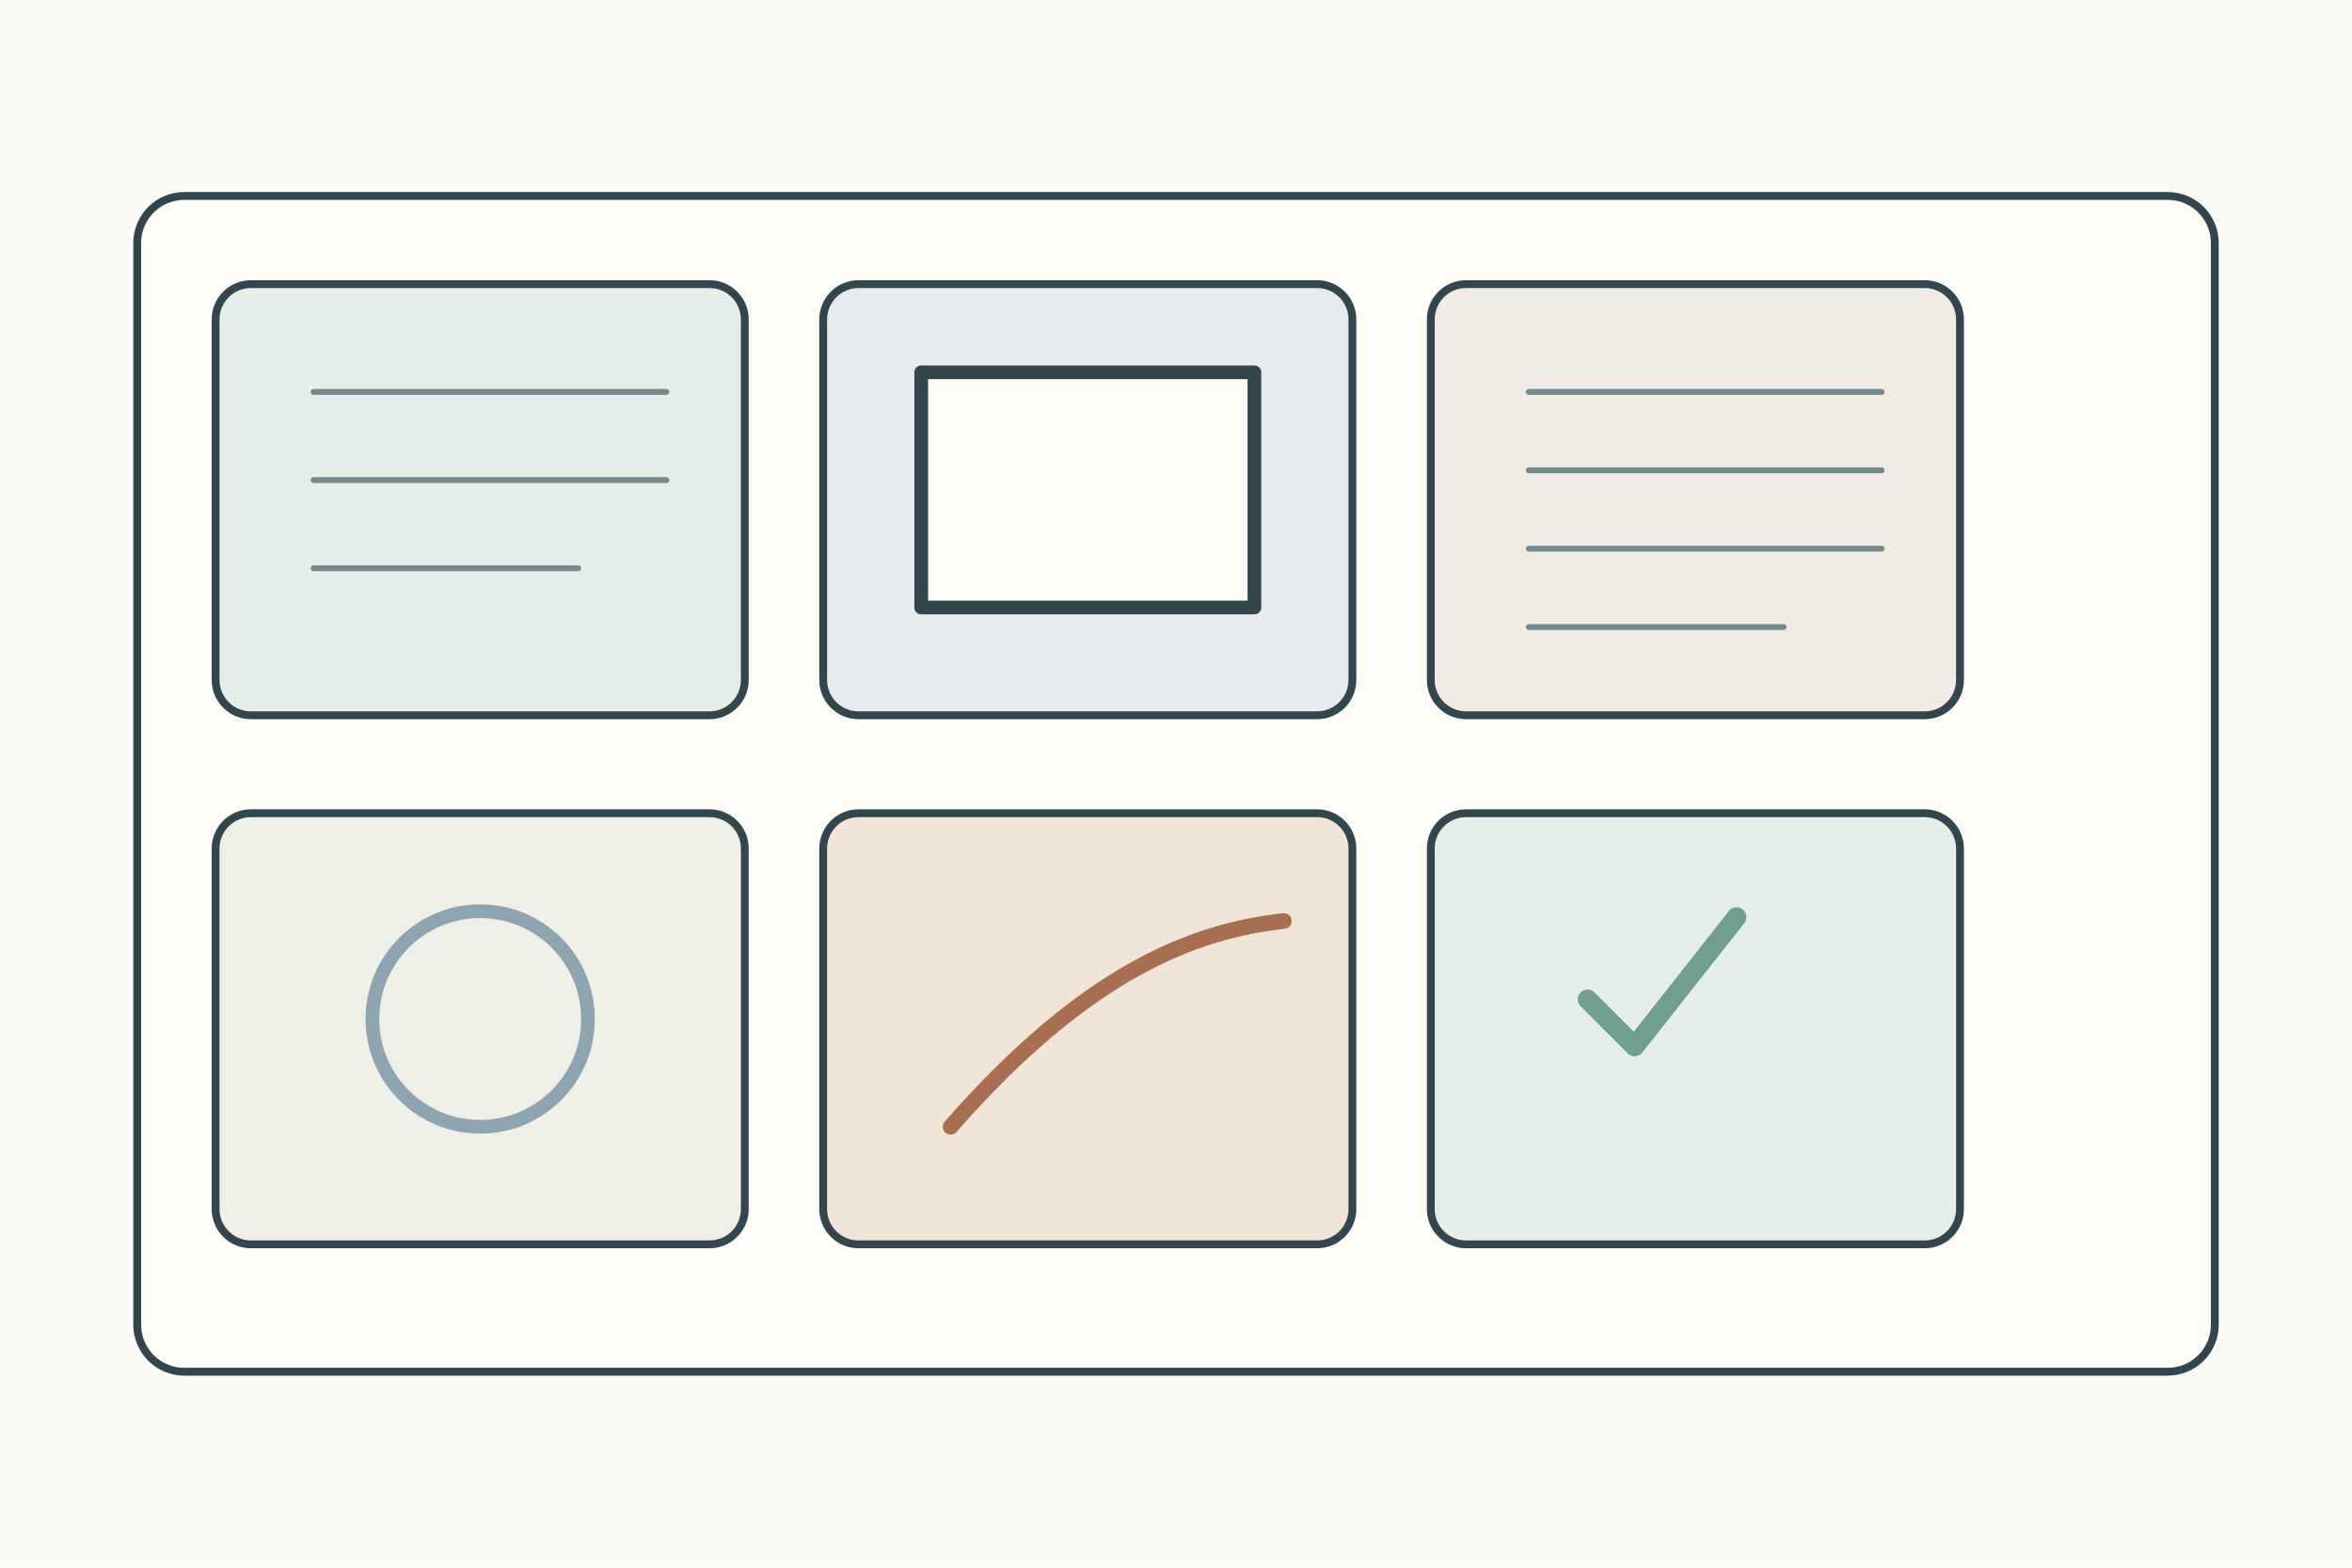
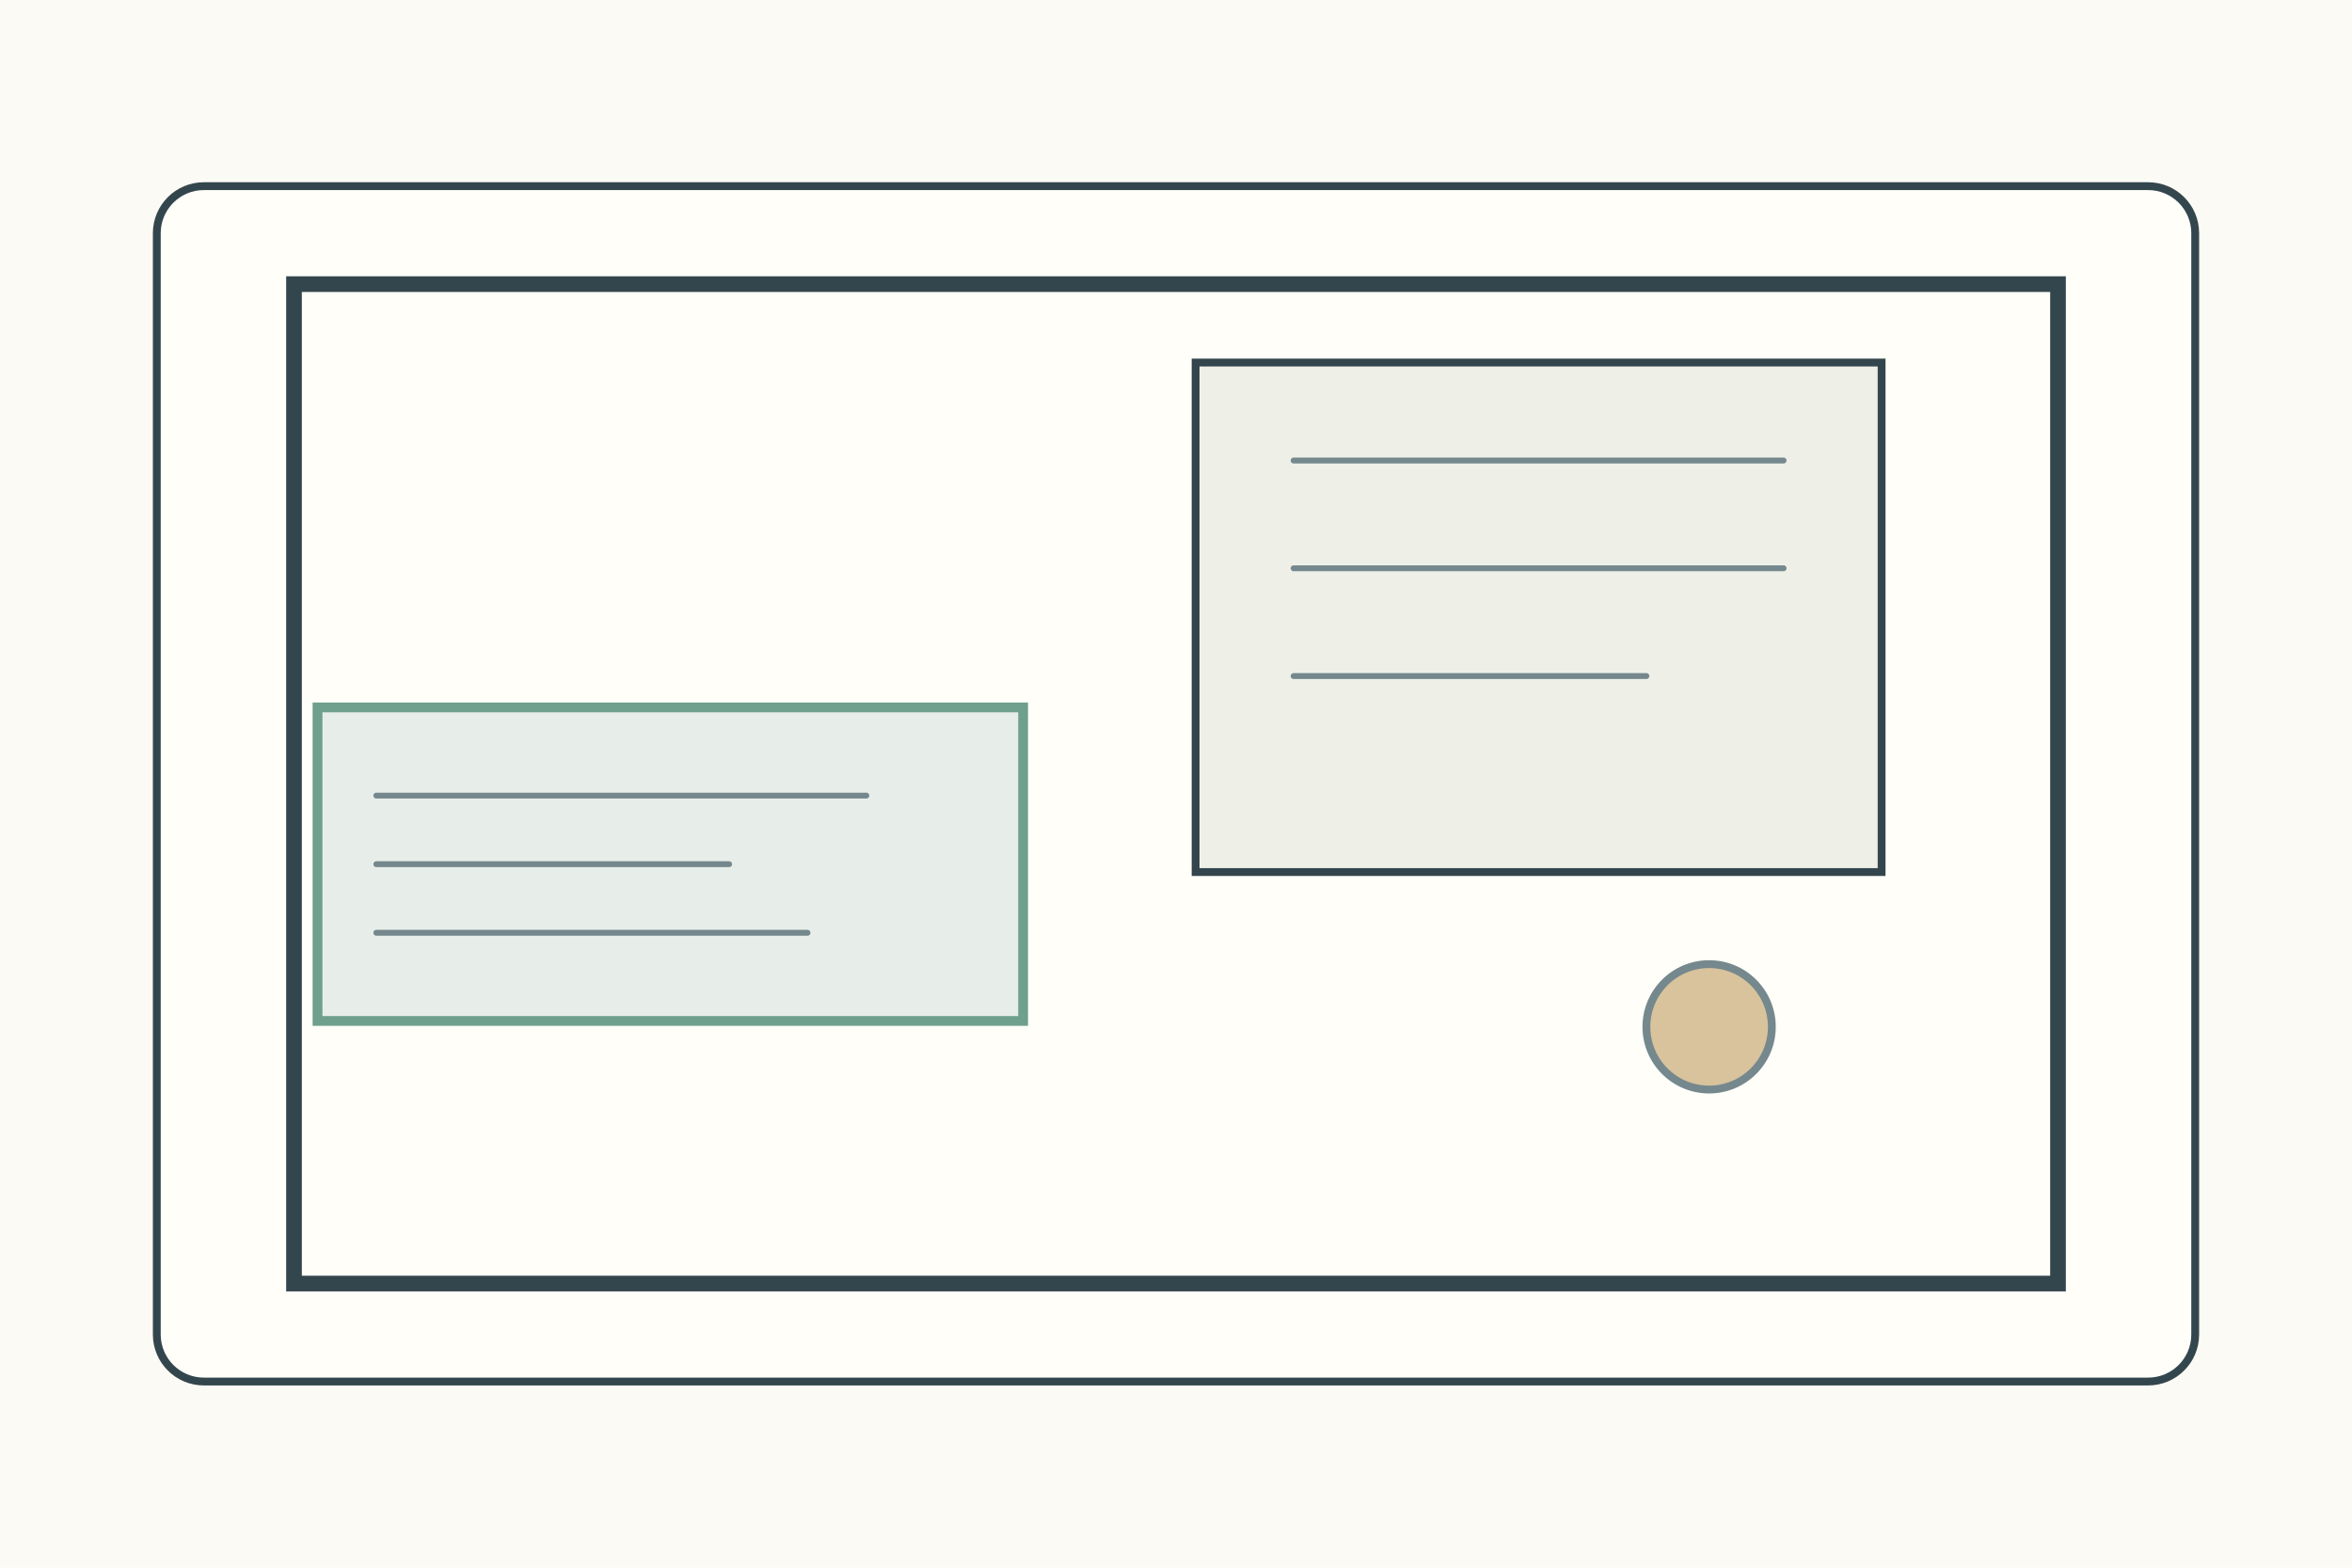
<svg xmlns="http://www.w3.org/2000/svg" width="1200" height="800">
  <rect width="1200" height="800" fill="#fbfaf4" />
-   <g stroke="#34464d" stroke-width="4" fill="none" stroke-linecap="round" stroke-linejoin="round">
-     <rect x="70" y="100" width="1060" height="600" rx="24" fill="#fffef9" />
-     <g transform="translate(110 145)">
-       <g>
-         <rect width="270" height="220" rx="18" fill="#e5eee8" />
-         <path d="M50 55h180M50 100h180M50 145h135" stroke="#75888d" stroke-width="3" />
-       </g>
-       <g transform="translate(310 0)">
-         <rect width="270" height="220" rx="18" fill="#e7ebef" />
-         <rect x="50" y="45" width="170" height="120" fill="#fffef9" stroke-width="7" />
-       </g>
-       <g transform="translate(620 0)">
-         <rect width="270" height="220" rx="18" fill="#f0ece5" />
-         <path d="M50 55h180M50 95h180M50 135h180M50 175h130" stroke="#75888d" stroke-width="3" />
-       </g>
-       <g transform="translate(0 270)">
-         <rect width="270" height="220" rx="18" fill="#eef0e8" />
-         <circle cx="135" cy="105" r="55" fill="none" stroke="#8ea4b0" stroke-width="7" />
-       </g>
-       <g transform="translate(310 270)">
-         <rect width="270" height="220" rx="18" fill="#f0e5d7" />
-         <path d="M65 160c70-80 125-100 170-105" stroke="#a66f50" stroke-width="8" />
-       </g>
-       <g transform="translate(620 270)">
-         <rect width="270" height="220" rx="18" fill="#e5eee8" />
-         <path d="M80 95l24 24 52-66" stroke="#6f9f8d" stroke-width="10" />
-       </g>
-     </g>
+   <g stroke="#34464d" stroke-width="4" fill="none" stroke-linecap="round">
+     <rect x="80" y="95" width="1040" height="610" rx="24" fill="#fffef9" />
+     <rect x="150" y="145" width="900" height="510" fill="#fffef9" stroke-width="8" />
+     <rect x="162" y="361" width="360" height="160" fill="#e7eee9" stroke="#6f9f8d" stroke-width="5" />
+     <path d="M192 406h250M192 441h180M192 476h220" stroke="#75888d" stroke-width="3" />
+     <rect x="610" y="185" width="350" height="260" fill="#eef0e8" />
+     <path d="M660 235h250M660 290h250M660 345h180" stroke="#75888d" stroke-width="3" />
+     <circle cx="872" cy="524" r="32" fill="#d8c39d" stroke="#75888d" />
  </g>
</svg>
